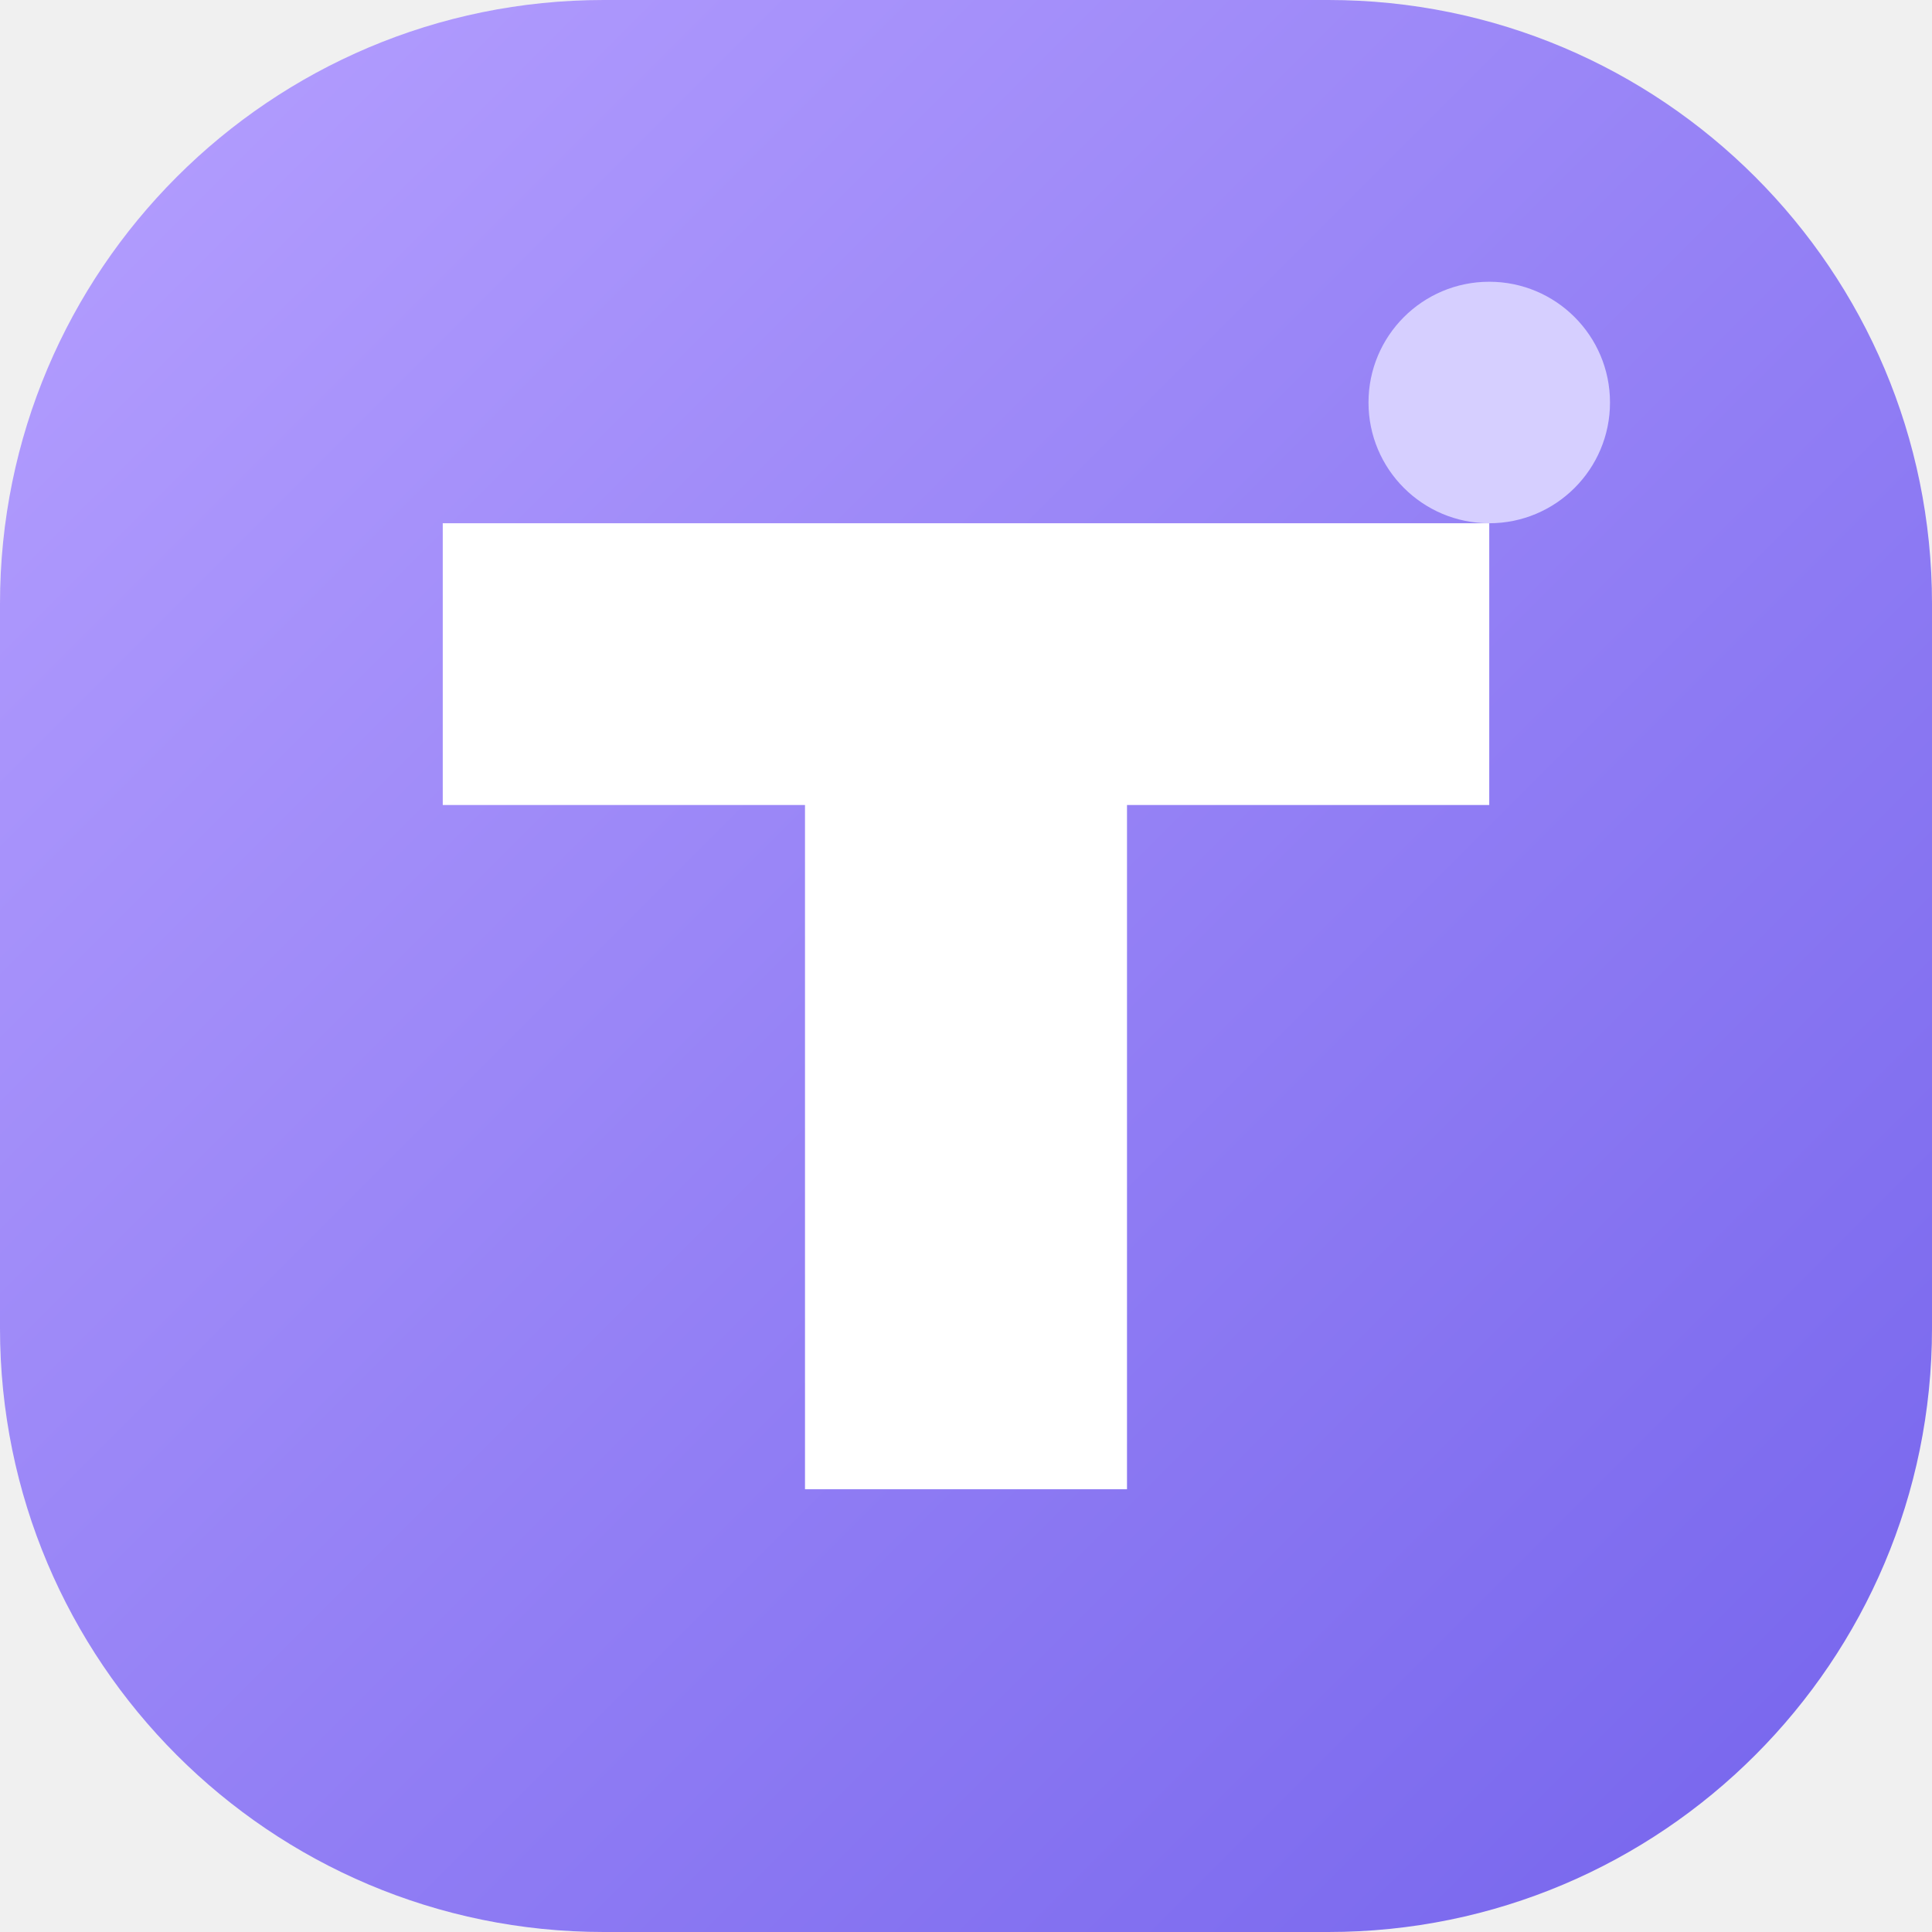
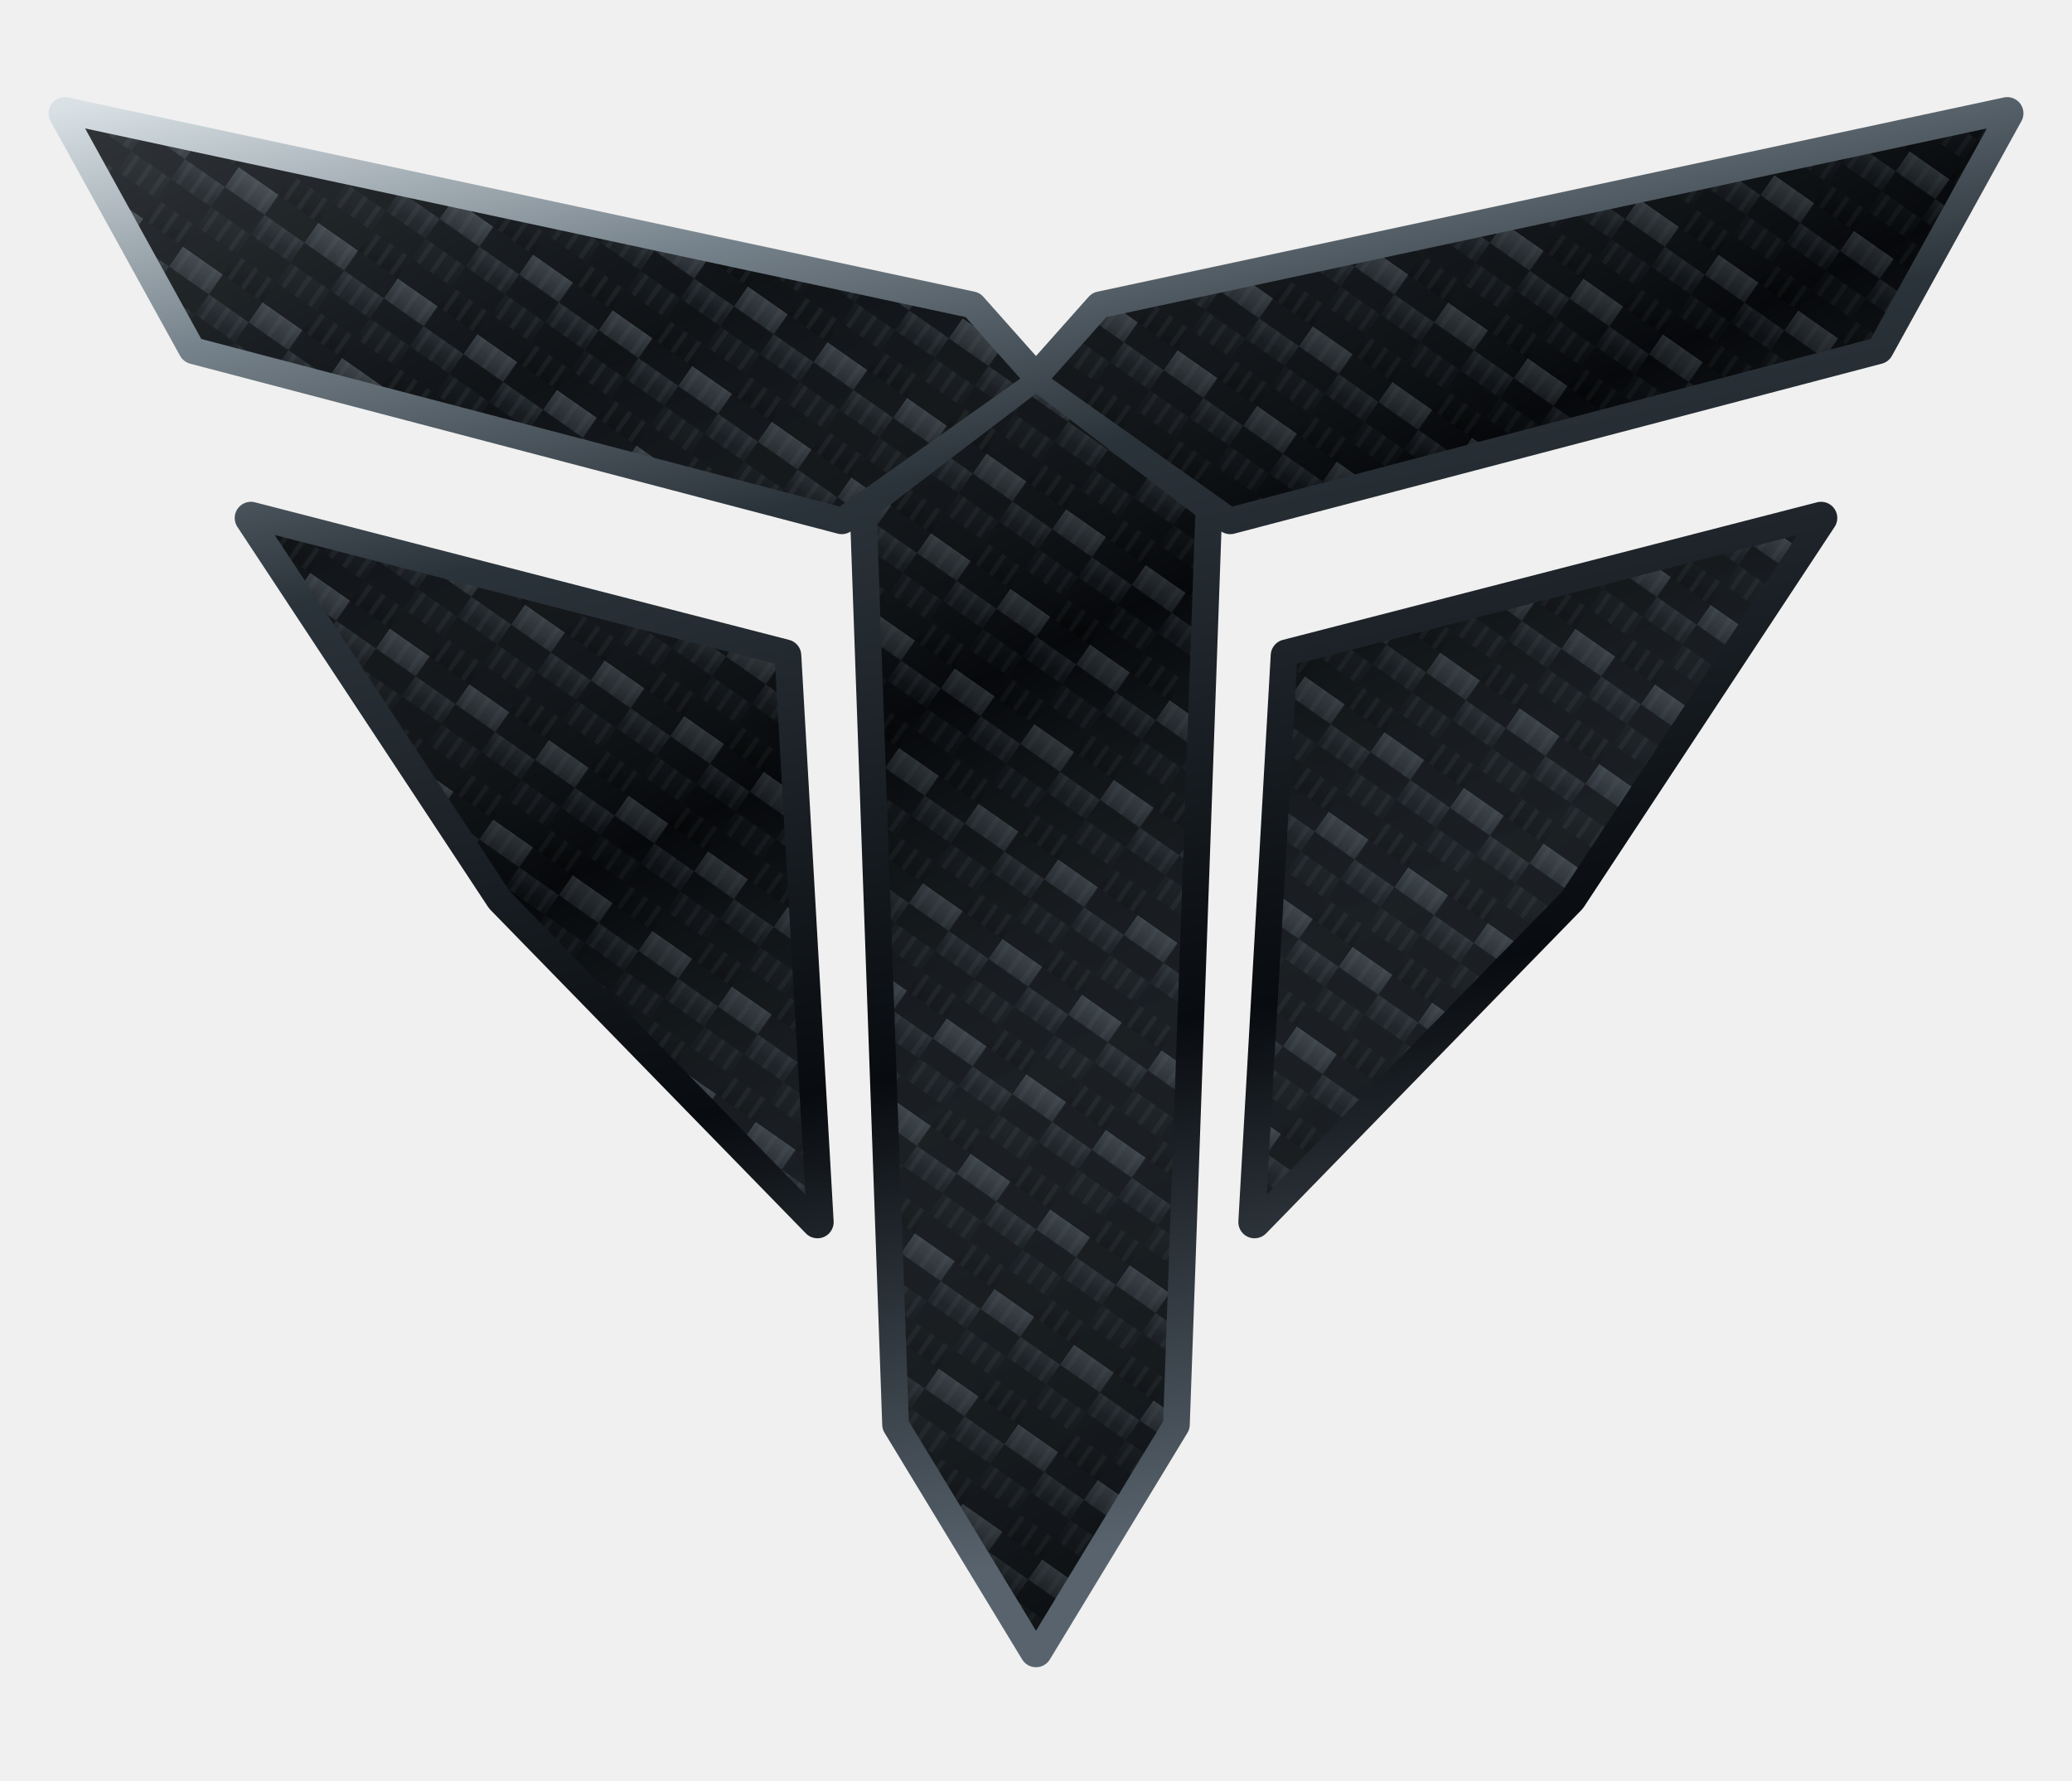
- <svg xmlns="http://www.w3.org/2000/svg" viewBox="0 0 48 48">
+ <svg xmlns="http://www.w3.org/2000/svg" viewBox="0 0 256 220" role="img" aria-labelledby="titan-logo-title">
  <defs>
-     <linearGradient id="a" x2="1" y2="1">
-       <stop stop-color="#b6a0ff" />
-       <stop offset="1" stop-color="#7463ec" />
+     <linearGradient id="titan-carbon-yarn" x2="0" y2="1">
+       <stop stop-color="#32383d" />
+       <stop offset=".42" stop-color="#101418" />
+       <stop offset="1" stop-color="#050709" />
    </linearGradient>
+     <pattern id="titan-weave" width="12" height="12" patternUnits="userSpaceOnUse" patternTransform="rotate(35)">
+       <path fill="#080b0e" d="M0 0h12v12H0z" />
+       <path fill="url(#titan-carbon-yarn)" d="M0 0h6v3H0zM6 3h6v3H6zM0 6h6v3H0zM6 9h6v3H6z" />
+       <path stroke="#616870" stroke-opacity=".13" stroke-width=".6" d="M1 0v3m2-3v3m2-3v3m2 0v3m2-3v3m2-3v3M1 6v3m2-3v3m2-3v3m2 0v3m2-3v3m2-3v3" />
+     </pattern>
+     <linearGradient id="titan-rim" x1="0" y1="0" x2=".25" y2="1">
+       <stop stop-color="#d9e1e5" />
+       <stop offset=".16" stop-color="#77838c" />
+       <stop offset=".33" stop-color="#2b333a" />
+       <stop offset=".69" stop-color="#080b0f" />
+       <stop offset="1" stop-color="#58636d" />
+     </linearGradient>
+     <linearGradient id="titan-sheen" x1="0" y1="0" x2=".6" y2="1">
+       <stop stop-color="#d9e3e9" stop-opacity=".2" />
+       <stop offset=".24" stop-color="#b9c8d2" stop-opacity=".04" />
+       <stop offset=".48" stop-color="#000" stop-opacity=".25" />
+       <stop offset=".68" stop-color="#96a6b0" stop-opacity=".13" />
+       <stop offset="1" stop-color="#000" stop-opacity=".3" />
+     </linearGradient>
+     <path id="titan-face" fill-rule="evenodd" d="M8 14 120 38 128 47 104 64 24 43Z M248 14 136 38 128 47 152 64 232 43Z M128 47 149 63 145 176 128 204 111 176 107 63Z M31 64 97 81 101 151 62 111Z M225 64 159 81 155 151 194 111Z" />
  </defs>
-   <rect width="48" height="48" rx="15" fill="url(#a)" />
-   <path d="M11 13h26v7H28v17h-8V20h-9Z" fill="white" />
-   <circle cx="37" cy="10" r="3" fill="#d6cfff" />
+   <use href="#titan-face" fill="#07090c" stroke="url(#titan-rim)" stroke-width="4" stroke-linejoin="round" />
+   <use href="#titan-face" fill="url(#titan-weave)" />
+   <use href="#titan-face" fill="url(#titan-sheen)" />
+   <use href="#titan-face" fill="none" stroke="url(#titan-rim)" stroke-width="2.6" stroke-linejoin="round" />
+   <path d="M128 50v146" fill="none" stroke="url(#titan-rim)" stroke-width="2.2" stroke-linecap="round" />
</svg>
